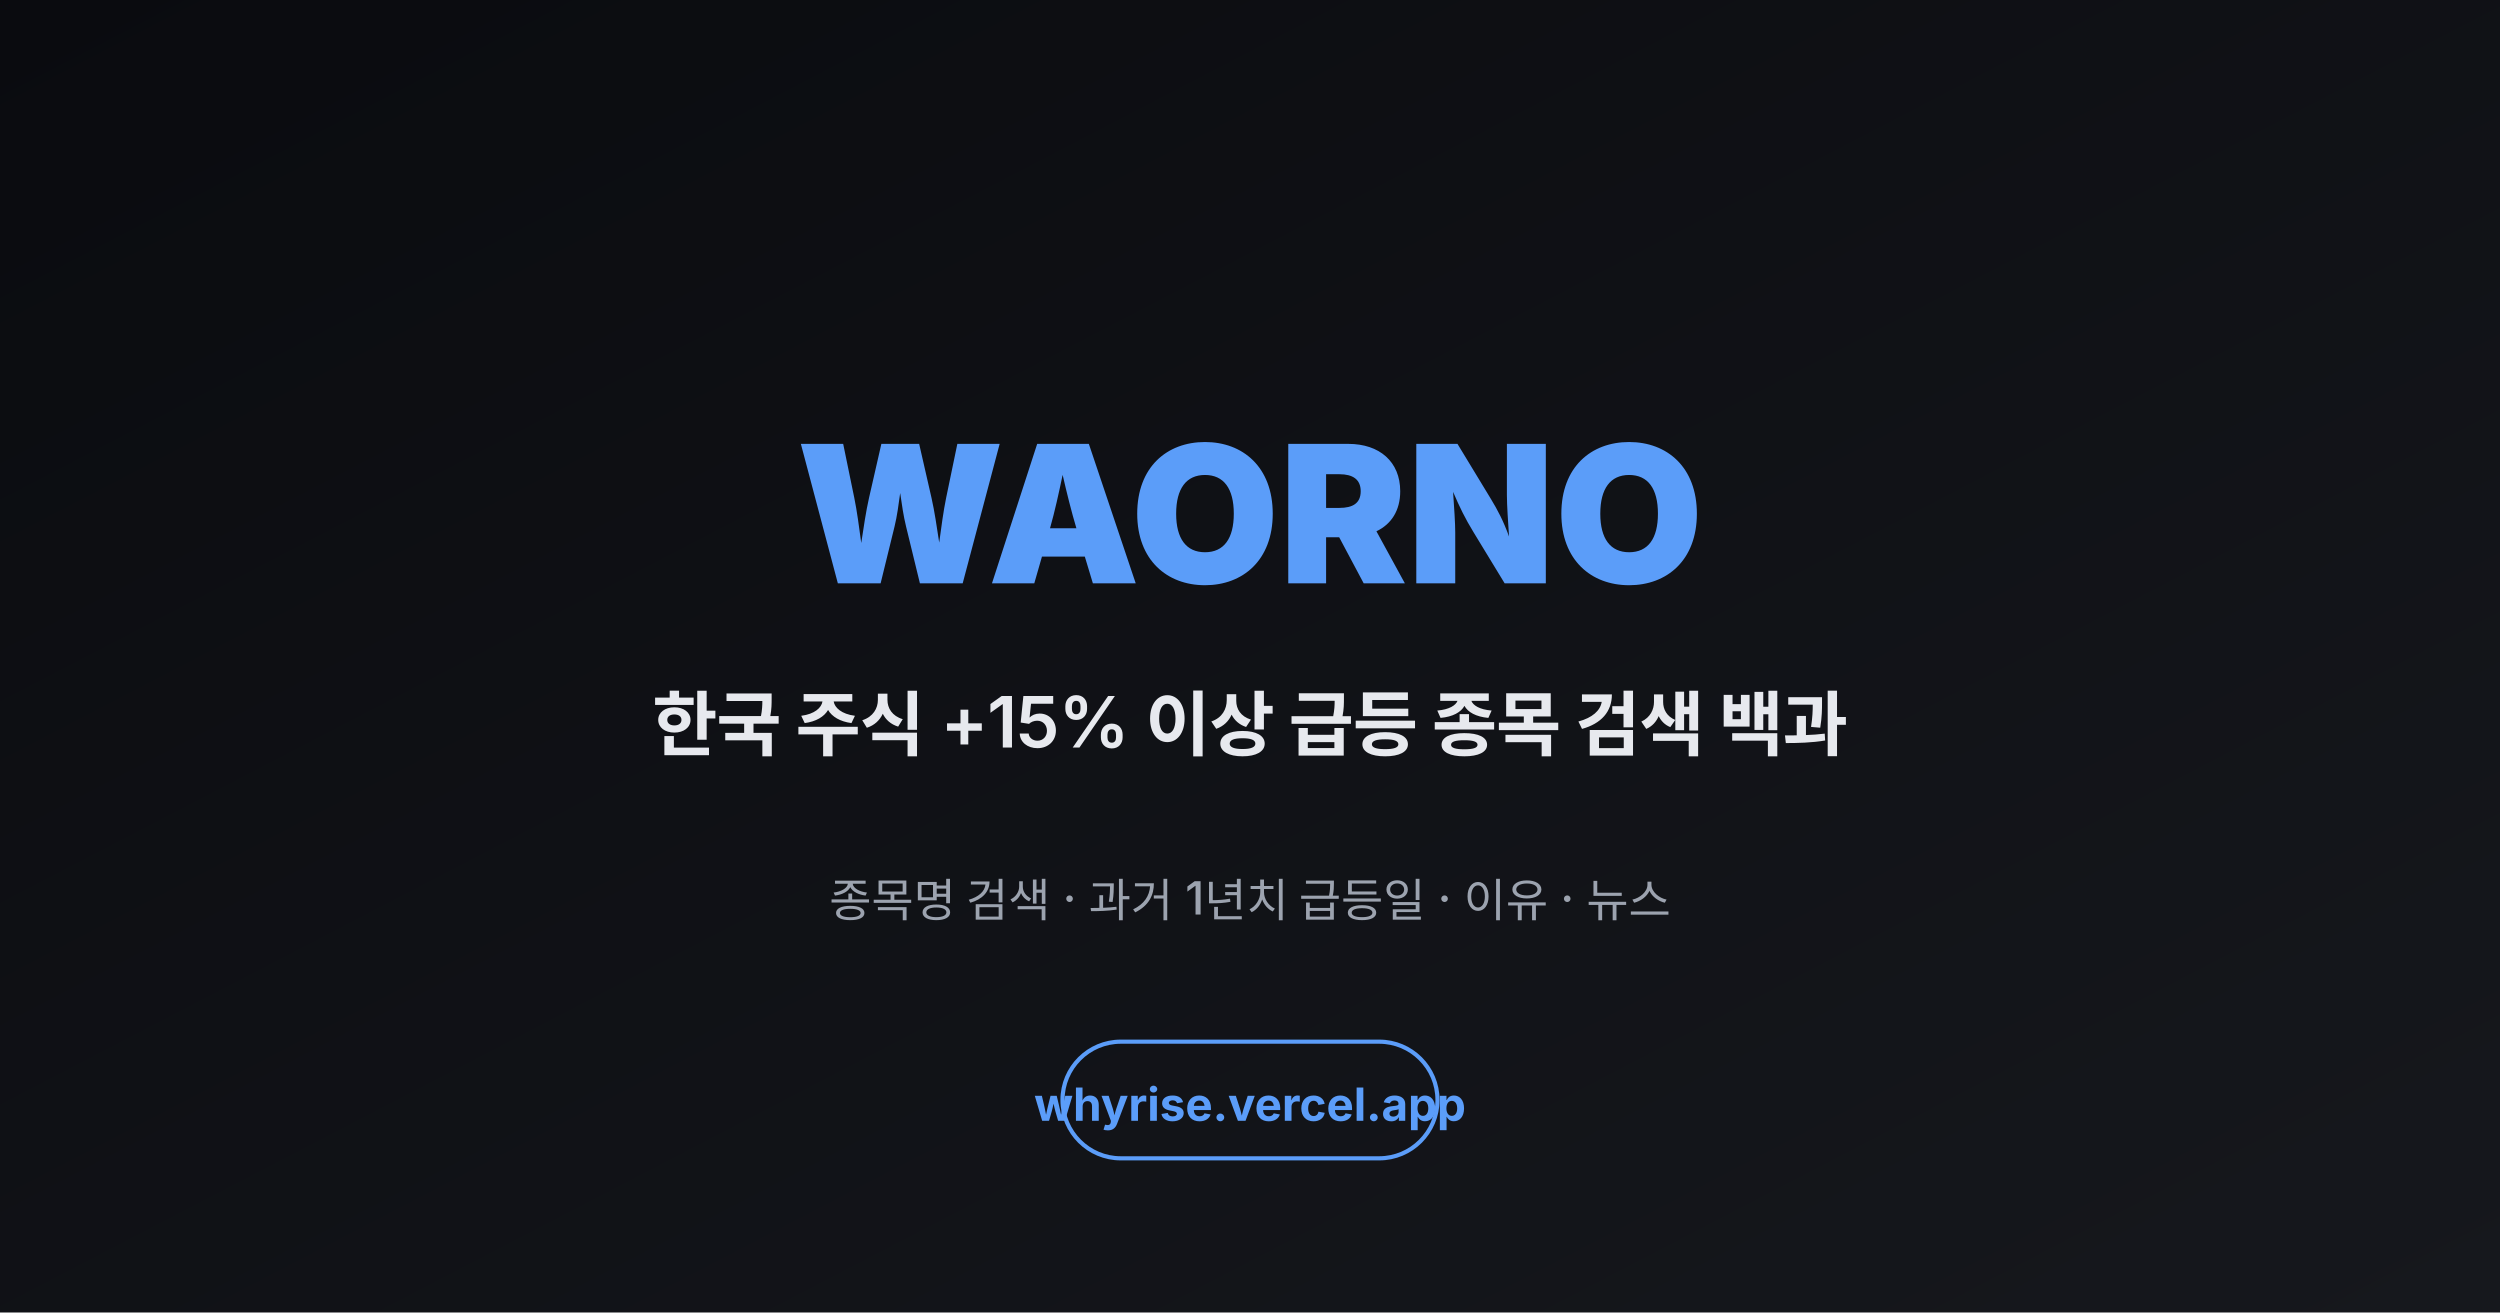
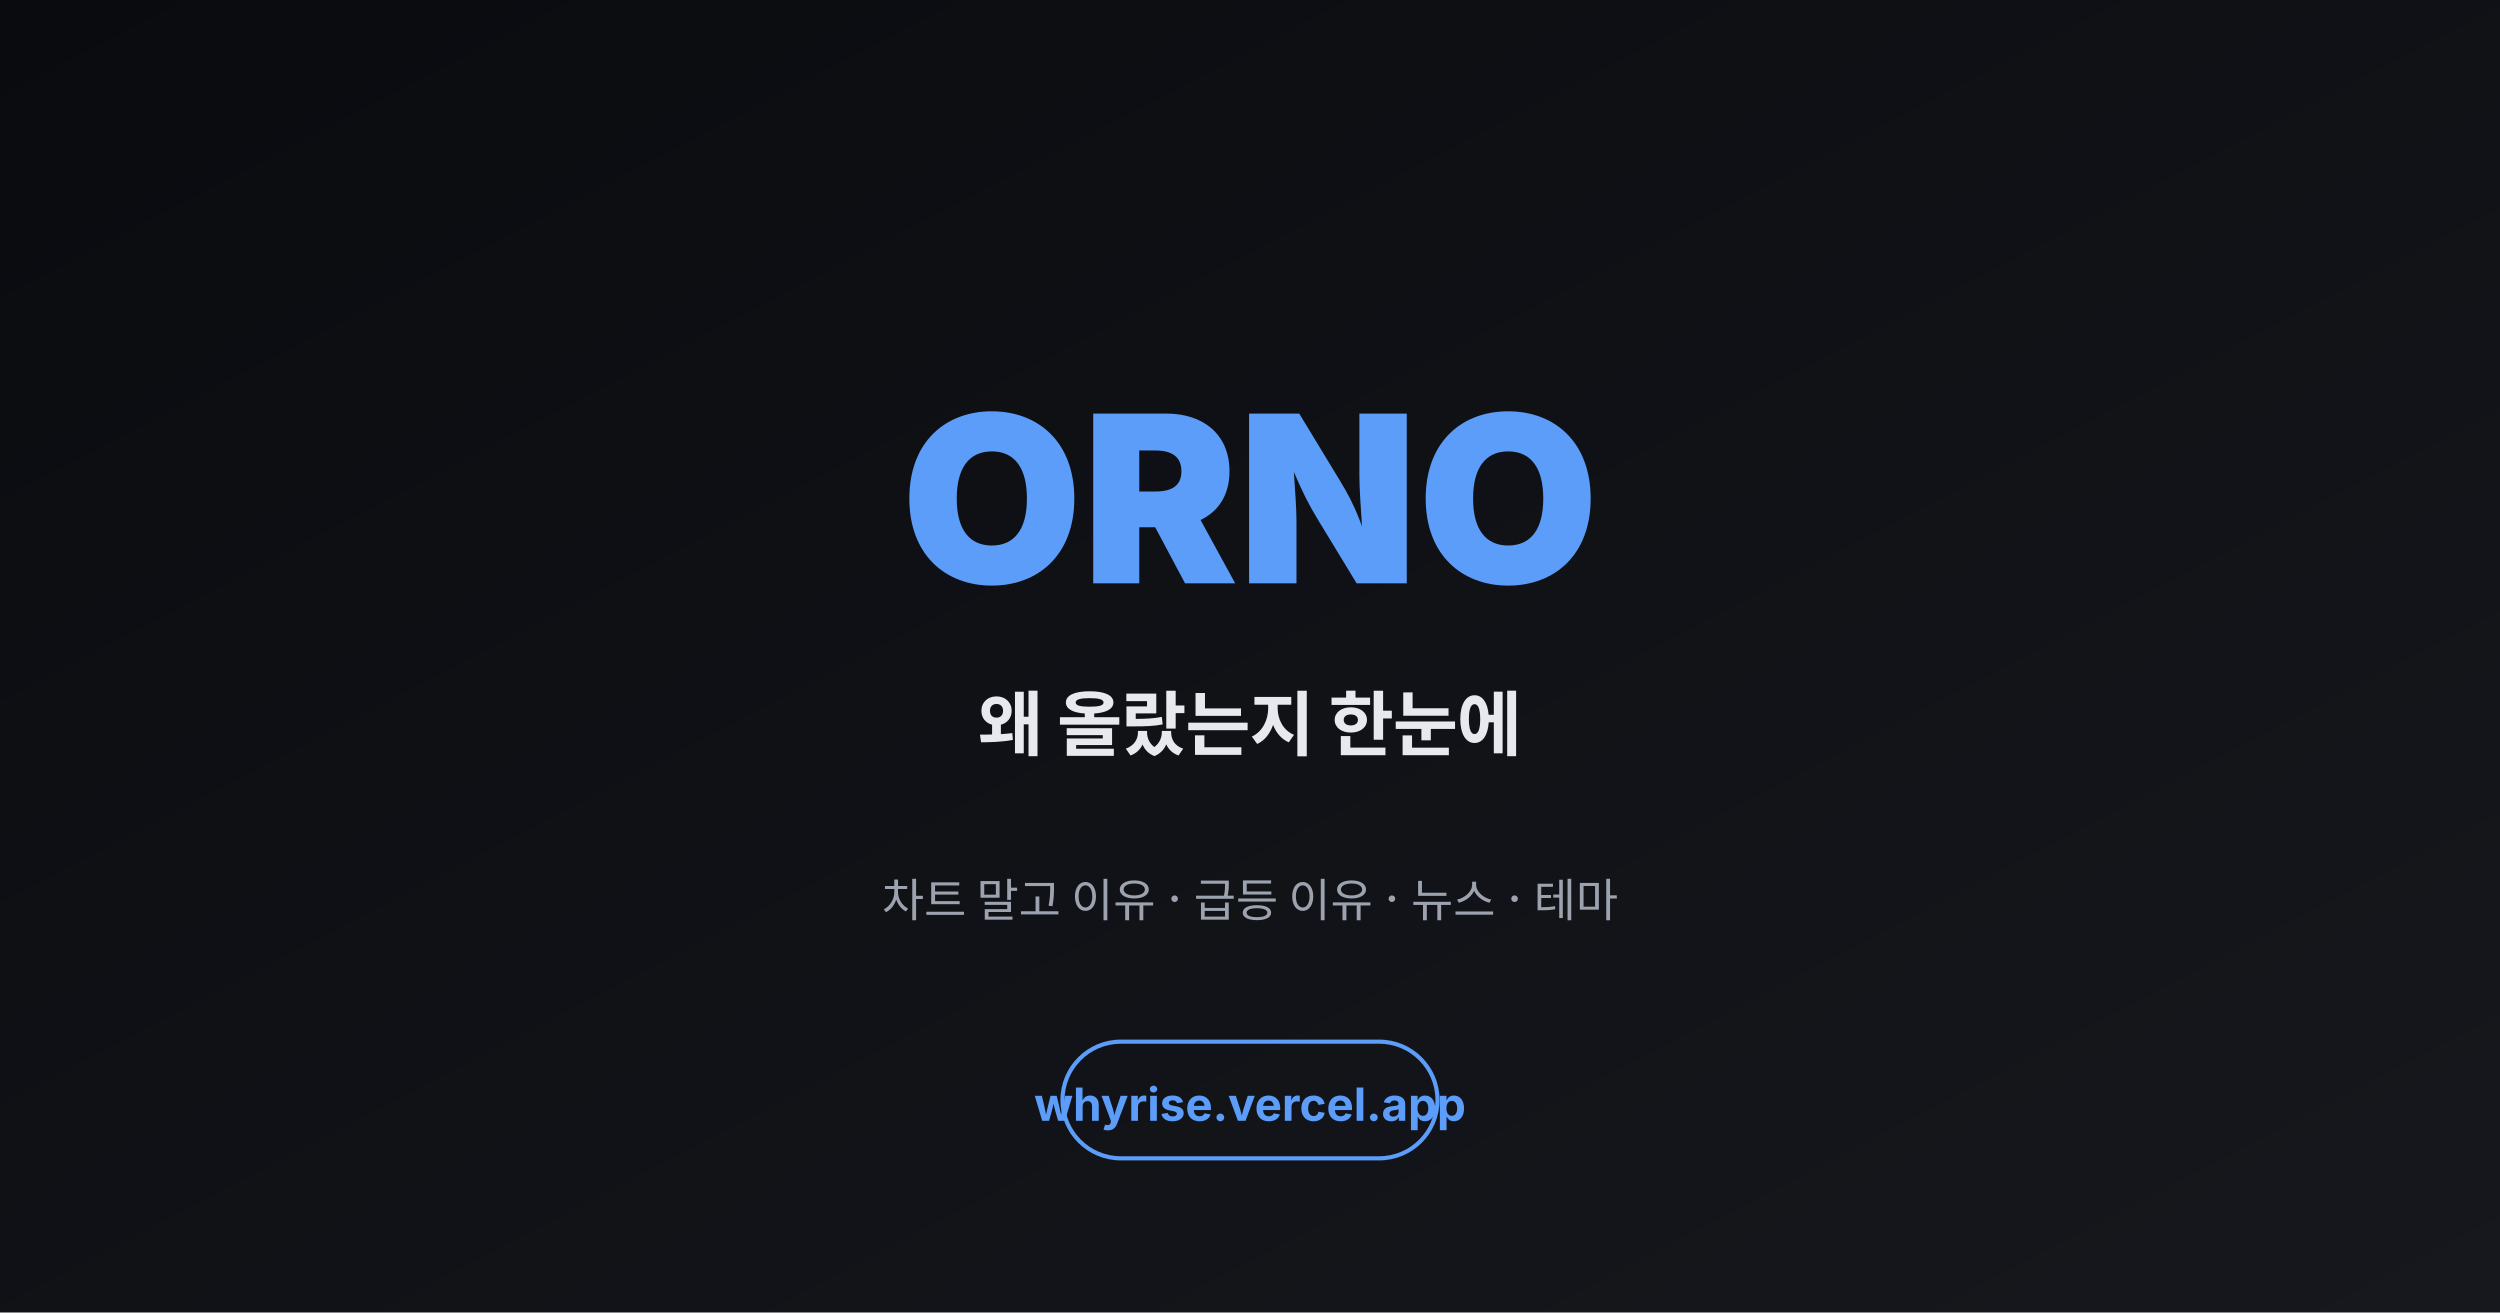
<svg xmlns="http://www.w3.org/2000/svg" width="1200" height="630" viewBox="0 0 1200 630">
  <defs>
    <linearGradient id="bg" x1="0" y1="0" x2="1" y2="1">
      <stop offset="0%" stop-color="#0a0b0f" />
      <stop offset="100%" stop-color="#16181d" />
    </linearGradient>
  </defs>
  <rect width="1200" height="630" fill="url(#bg)" />
-   <text x="600" y="280" text-anchor="middle" font-family="-apple-system,BlinkMacSystemFont,Pretendard,Noto Sans KR,sans-serif" font-size="92" font-weight="850" fill="#5b9df9" letter-spacing="0">WAORNO</text>
-   <text x="600" y="360" text-anchor="middle" font-family="-apple-system,BlinkMacSystemFont,Pretendard,Noto Sans KR,sans-serif" font-size="34" font-weight="600" fill="#e7e9ee" letter-spacing="-0.5">한국 주식 +15% 이상 급등 종목 검색 백과</text>
-   <text x="600" y="440" text-anchor="middle" font-family="-apple-system,BlinkMacSystemFont,Pretendard,Noto Sans KR,sans-serif" font-size="22" font-weight="500" fill="#9ca3af" letter-spacing="0">종목명 검색 · 과거 1년치 급등일 · 이유 · 뉴스</text>
+   <text x="600" y="280" text-anchor="middle" font-family="-apple-system,BlinkMacSystemFont,Pretendard,Noto Sans KR,sans-serif" font-size="112" font-weight="850" fill="#5b9df9" letter-spacing="0">ORNO</text>
+   <text x="600" y="360" text-anchor="middle" font-family="-apple-system,BlinkMacSystemFont,Pretendard,Noto Sans KR,sans-serif" font-size="34" font-weight="600" fill="#e7e9ee" letter-spacing="-0.5">왜 올랐는지 한눈에</text>
+   <text x="600" y="440" text-anchor="middle" font-family="-apple-system,BlinkMacSystemFont,Pretendard,Noto Sans KR,sans-serif" font-size="22" font-weight="500" fill="#9ca3af" letter-spacing="0">차트 말고 이유 · 급등 이유 · 뉴스 · 테마</text>
  <rect x="510" y="500" width="180" height="56" rx="28" fill="none" stroke="#5b9df9" stroke-width="2" />
  <text x="600" y="538" text-anchor="middle" font-family="-apple-system,BlinkMacSystemFont,Pretendard,Noto Sans KR,sans-serif" font-size="22" font-weight="700" fill="#5b9df9">whyrise.vercel.app</text>
</svg>
